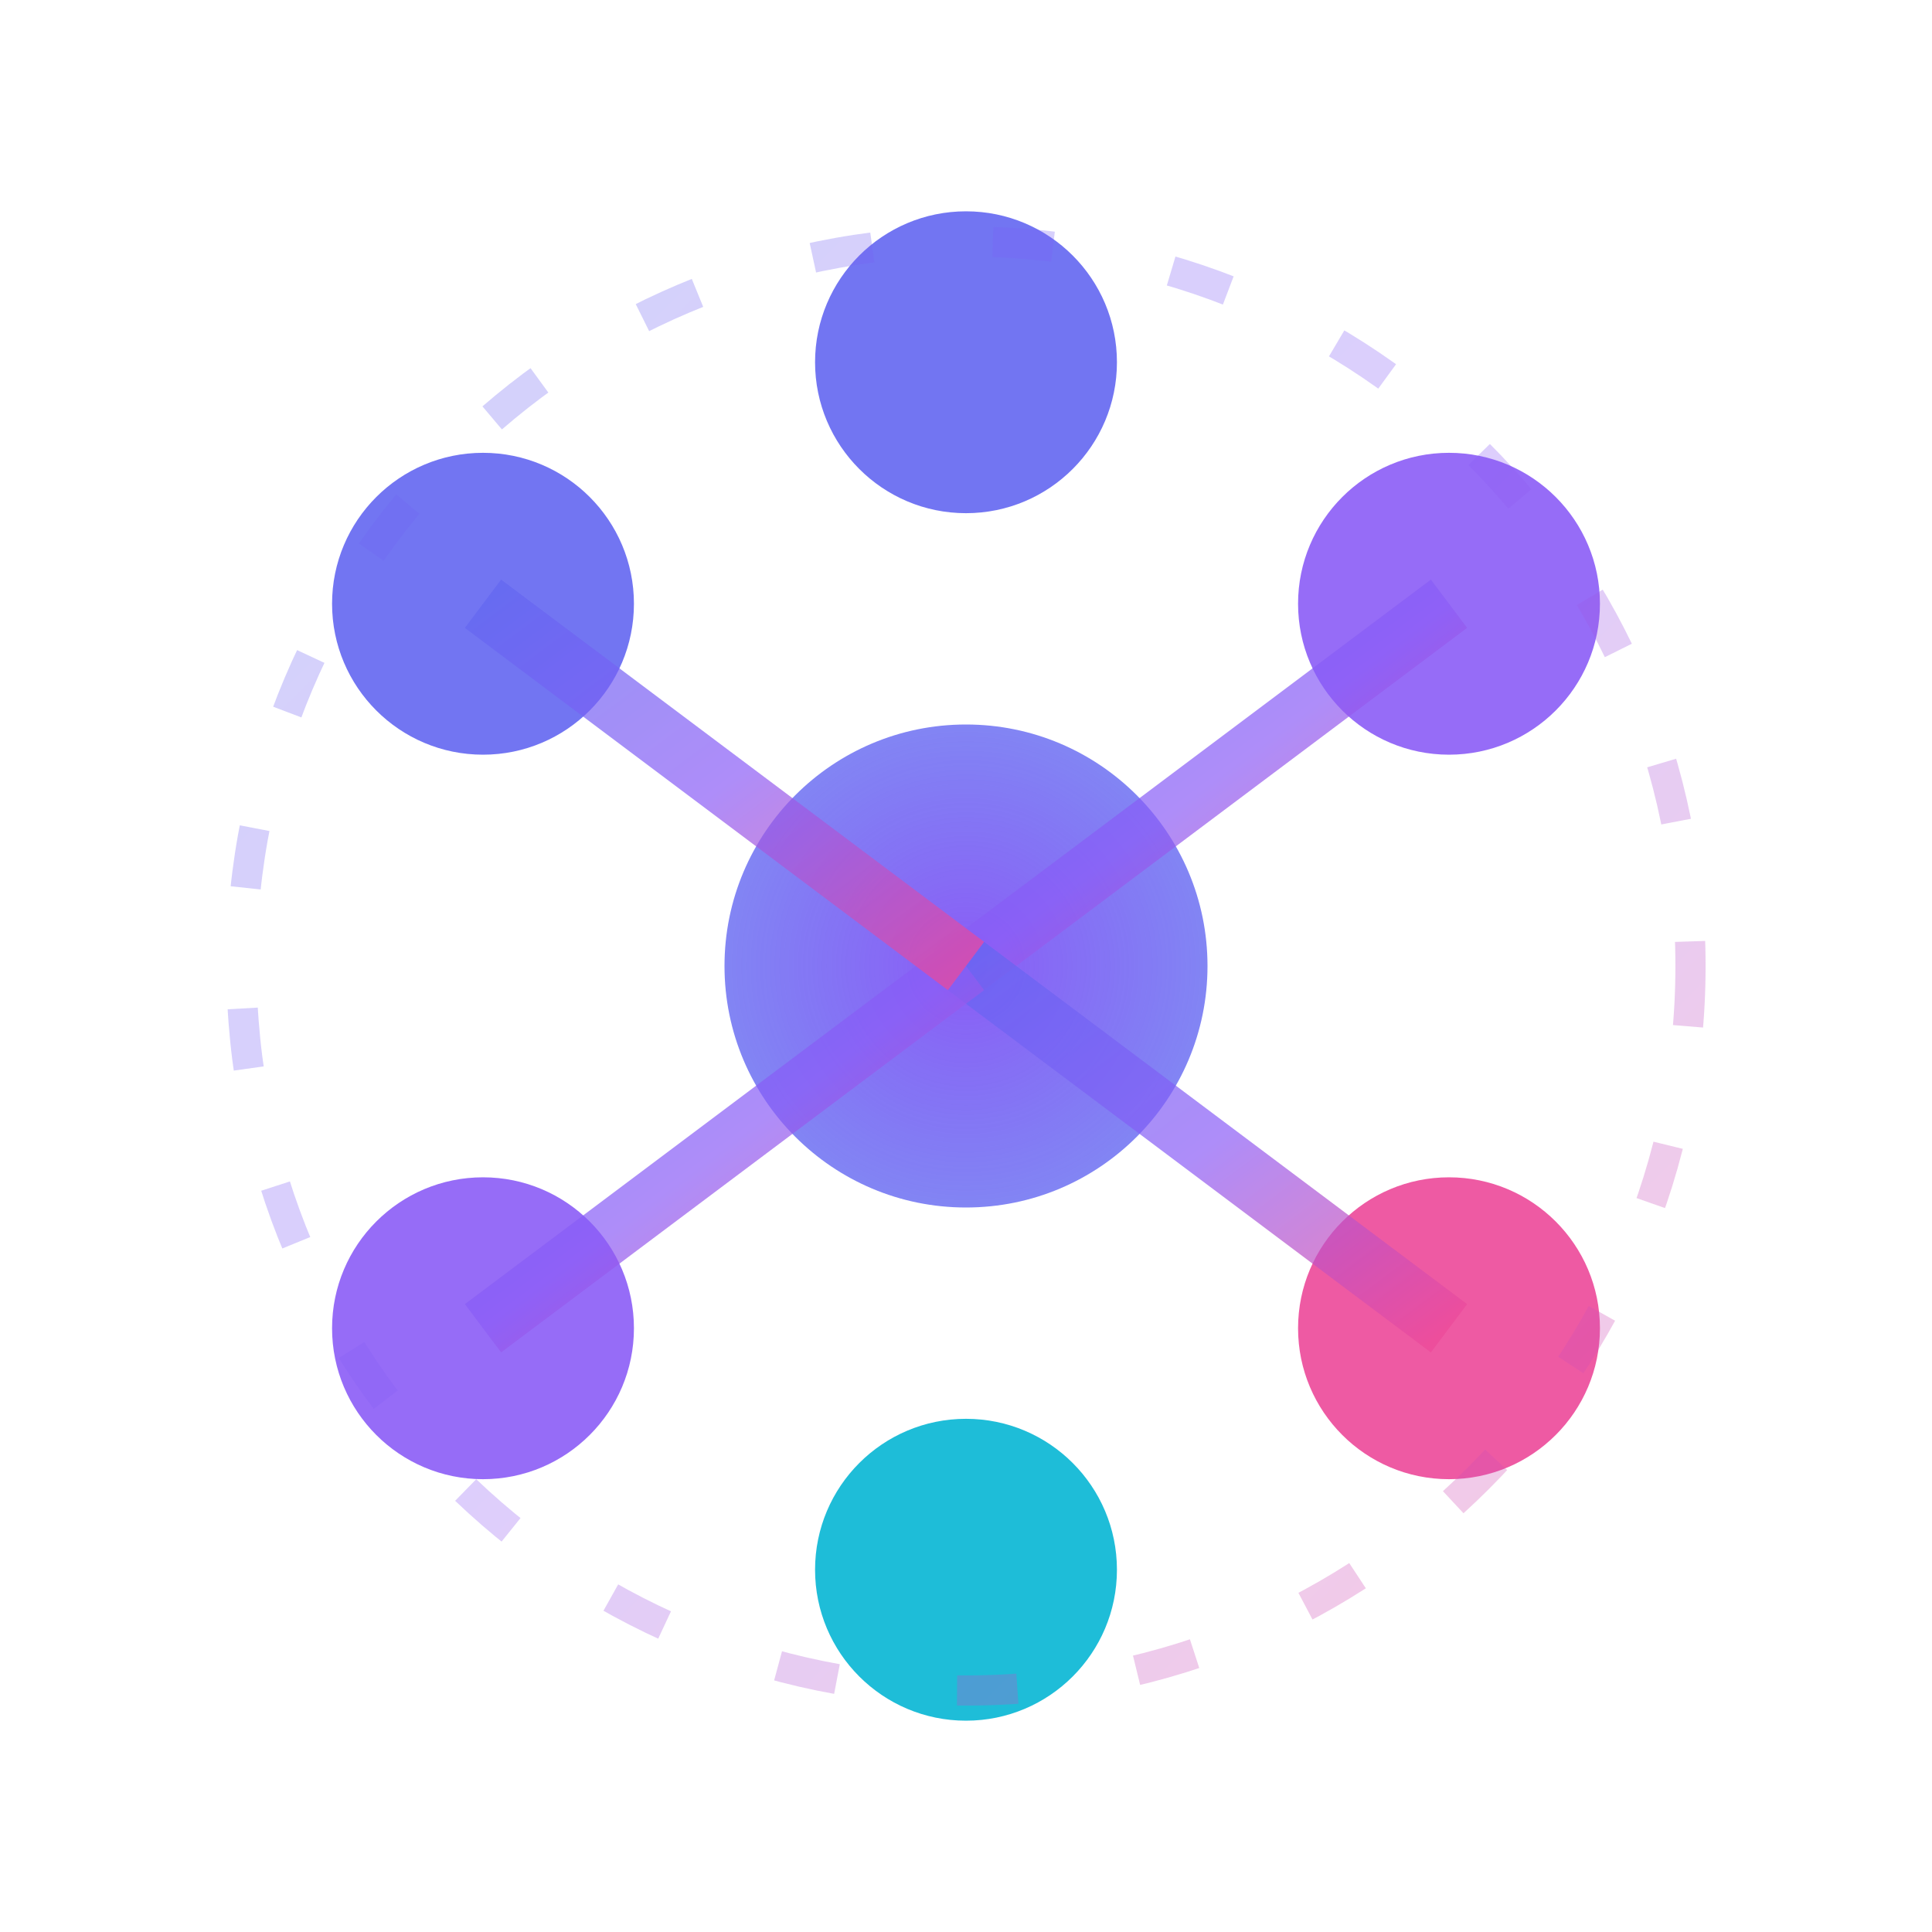
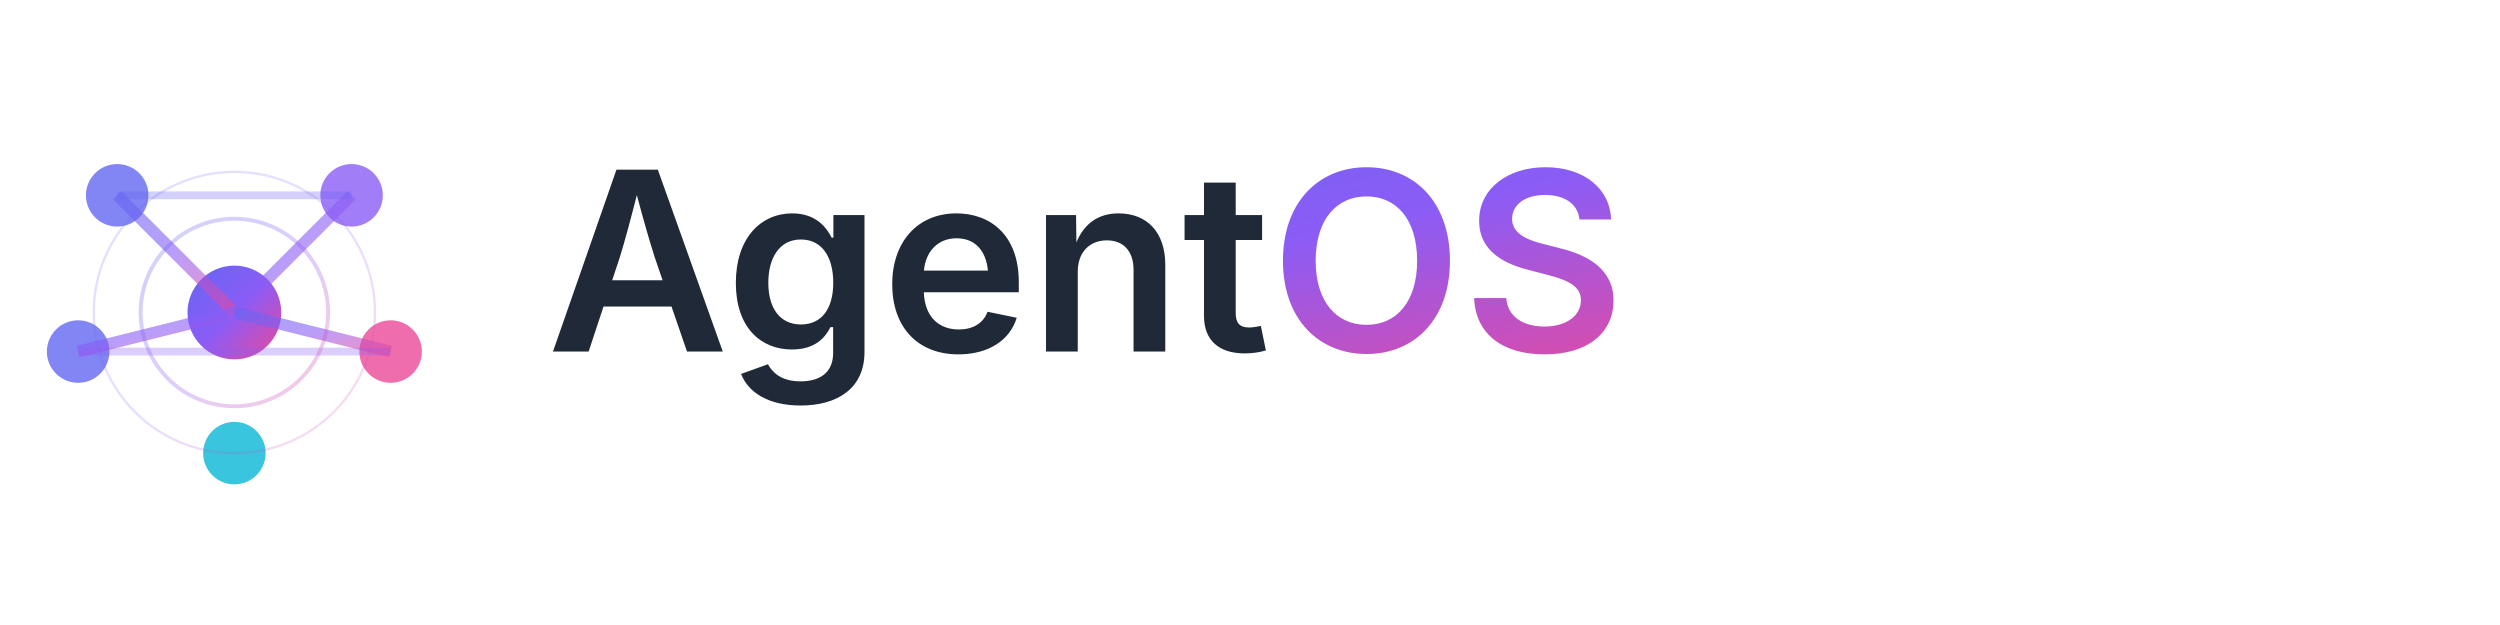
- <svg xmlns="http://www.w3.org/2000/svg" width="64" height="64" viewBox="0 0 64 64">
+ <svg xmlns="http://www.w3.org/2000/svg" width="320" height="80" viewBox="0 0 320 80">
  <defs>
-     <linearGradient id="iconGradient" x1="0%" y1="0%" x2="100%" y2="100%">
+     <linearGradient id="agentGradient" x1="0%" y1="0%" x2="100%" y2="100%">
      <stop offset="0%" style="stop-color:#6366F1;stop-opacity:1" />
      <stop offset="50%" style="stop-color:#8B5CF6;stop-opacity:1" />
      <stop offset="100%" style="stop-color:#EC4899;stop-opacity:1" />
    </linearGradient>
-     <radialGradient id="centerGradient">
-       <stop offset="0%" style="stop-color:#8B5CF6;stop-opacity:1" />
-       <stop offset="100%" style="stop-color:#6366F1;stop-opacity:0.8" />
-     </radialGradient>
  </defs>
-   <g id="icon-mark">
-     <circle cx="32" cy="32" r="8" fill="url(#centerGradient)" />
-     <circle cx="32" cy="12" r="5" fill="#6366F1" opacity="0.9" />
-     <circle cx="48" cy="20" r="5" fill="#8B5CF6" opacity="0.9" />
-     <circle cx="48" cy="44" r="5" fill="#EC4899" opacity="0.9" />
-     <circle cx="32" cy="52" r="5" fill="#06B6D4" opacity="0.9" />
-     <circle cx="16" cy="44" r="5" fill="#8B5CF6" opacity="0.9" />
-     <circle cx="16" cy="20" r="5" fill="#6366F1" opacity="0.9" />
-     <path d="M 32 32 L 32 12" stroke="url(#iconGradient)" stroke-width="2" opacity="0.7" />
-     <path d="M 32 32 L 48 20" stroke="url(#iconGradient)" stroke-width="2" opacity="0.7" />
-     <path d="M 32 32 L 48 44" stroke="url(#iconGradient)" stroke-width="2" opacity="0.7" />
-     <path d="M 32 32 L 32 52" stroke="url(#iconGradient)" stroke-width="2" opacity="0.7" />
-     <path d="M 32 32 L 16 44" stroke="url(#iconGradient)" stroke-width="2" opacity="0.7" />
-     <path d="M 32 32 L 16 20" stroke="url(#iconGradient)" stroke-width="2" opacity="0.7" />
-     <circle cx="32" cy="32" r="24" fill="none" stroke="url(#iconGradient)" stroke-width="1" opacity="0.3" stroke-dasharray="2 4" />
+   <g id="icon">
+     <circle cx="30" cy="40" r="6" fill="url(#agentGradient)" opacity="1" />
+     <circle cx="15" cy="25" r="4" fill="#6366F1" opacity="0.8" />
+     <circle cx="45" cy="25" r="4" fill="#8B5CF6" opacity="0.8" />
+     <circle cx="50" cy="45" r="4" fill="#EC4899" opacity="0.8" />
+     <circle cx="30" cy="58" r="4" fill="#06B6D4" opacity="0.8" />
+     <circle cx="10" cy="45" r="4" fill="#6366F1" opacity="0.8" />
+     <line x1="30" y1="40" x2="15" y2="25" stroke="url(#agentGradient)" stroke-width="1.5" opacity="0.6" />
+     <line x1="30" y1="40" x2="45" y2="25" stroke="url(#agentGradient)" stroke-width="1.5" opacity="0.6" />
+     <line x1="30" y1="40" x2="50" y2="45" stroke="url(#agentGradient)" stroke-width="1.5" opacity="0.6" />
+     <line x1="30" y1="40" x2="30" y2="58" stroke="url(#agentGradient)" stroke-width="1.5" opacity="0.6" />
+     <line x1="30" y1="40" x2="10" y2="45" stroke="url(#agentGradient)" stroke-width="1.5" opacity="0.6" />
+     <line x1="15" y1="25" x2="45" y2="25" stroke="#6366F1" stroke-width="1" opacity="0.3" />
+     <line x1="10" y1="45" x2="50" y2="45" stroke="#8B5CF6" stroke-width="1" opacity="0.3" />
+     <circle cx="30" cy="40" r="12" fill="none" stroke="url(#agentGradient)" stroke-width="0.5" opacity="0.3" />
+     <circle cx="30" cy="40" r="18" fill="none" stroke="url(#agentGradient)" stroke-width="0.3" opacity="0.2" />
  </g>
+   <text x="70" y="45" font-family="Inter, -apple-system, BlinkMacSystemFont, sans-serif" font-size="32" font-weight="600" fill="#1F2937">Agent<tspan fill="url(#agentGradient)">OS</tspan>
+   </text>
</svg>
